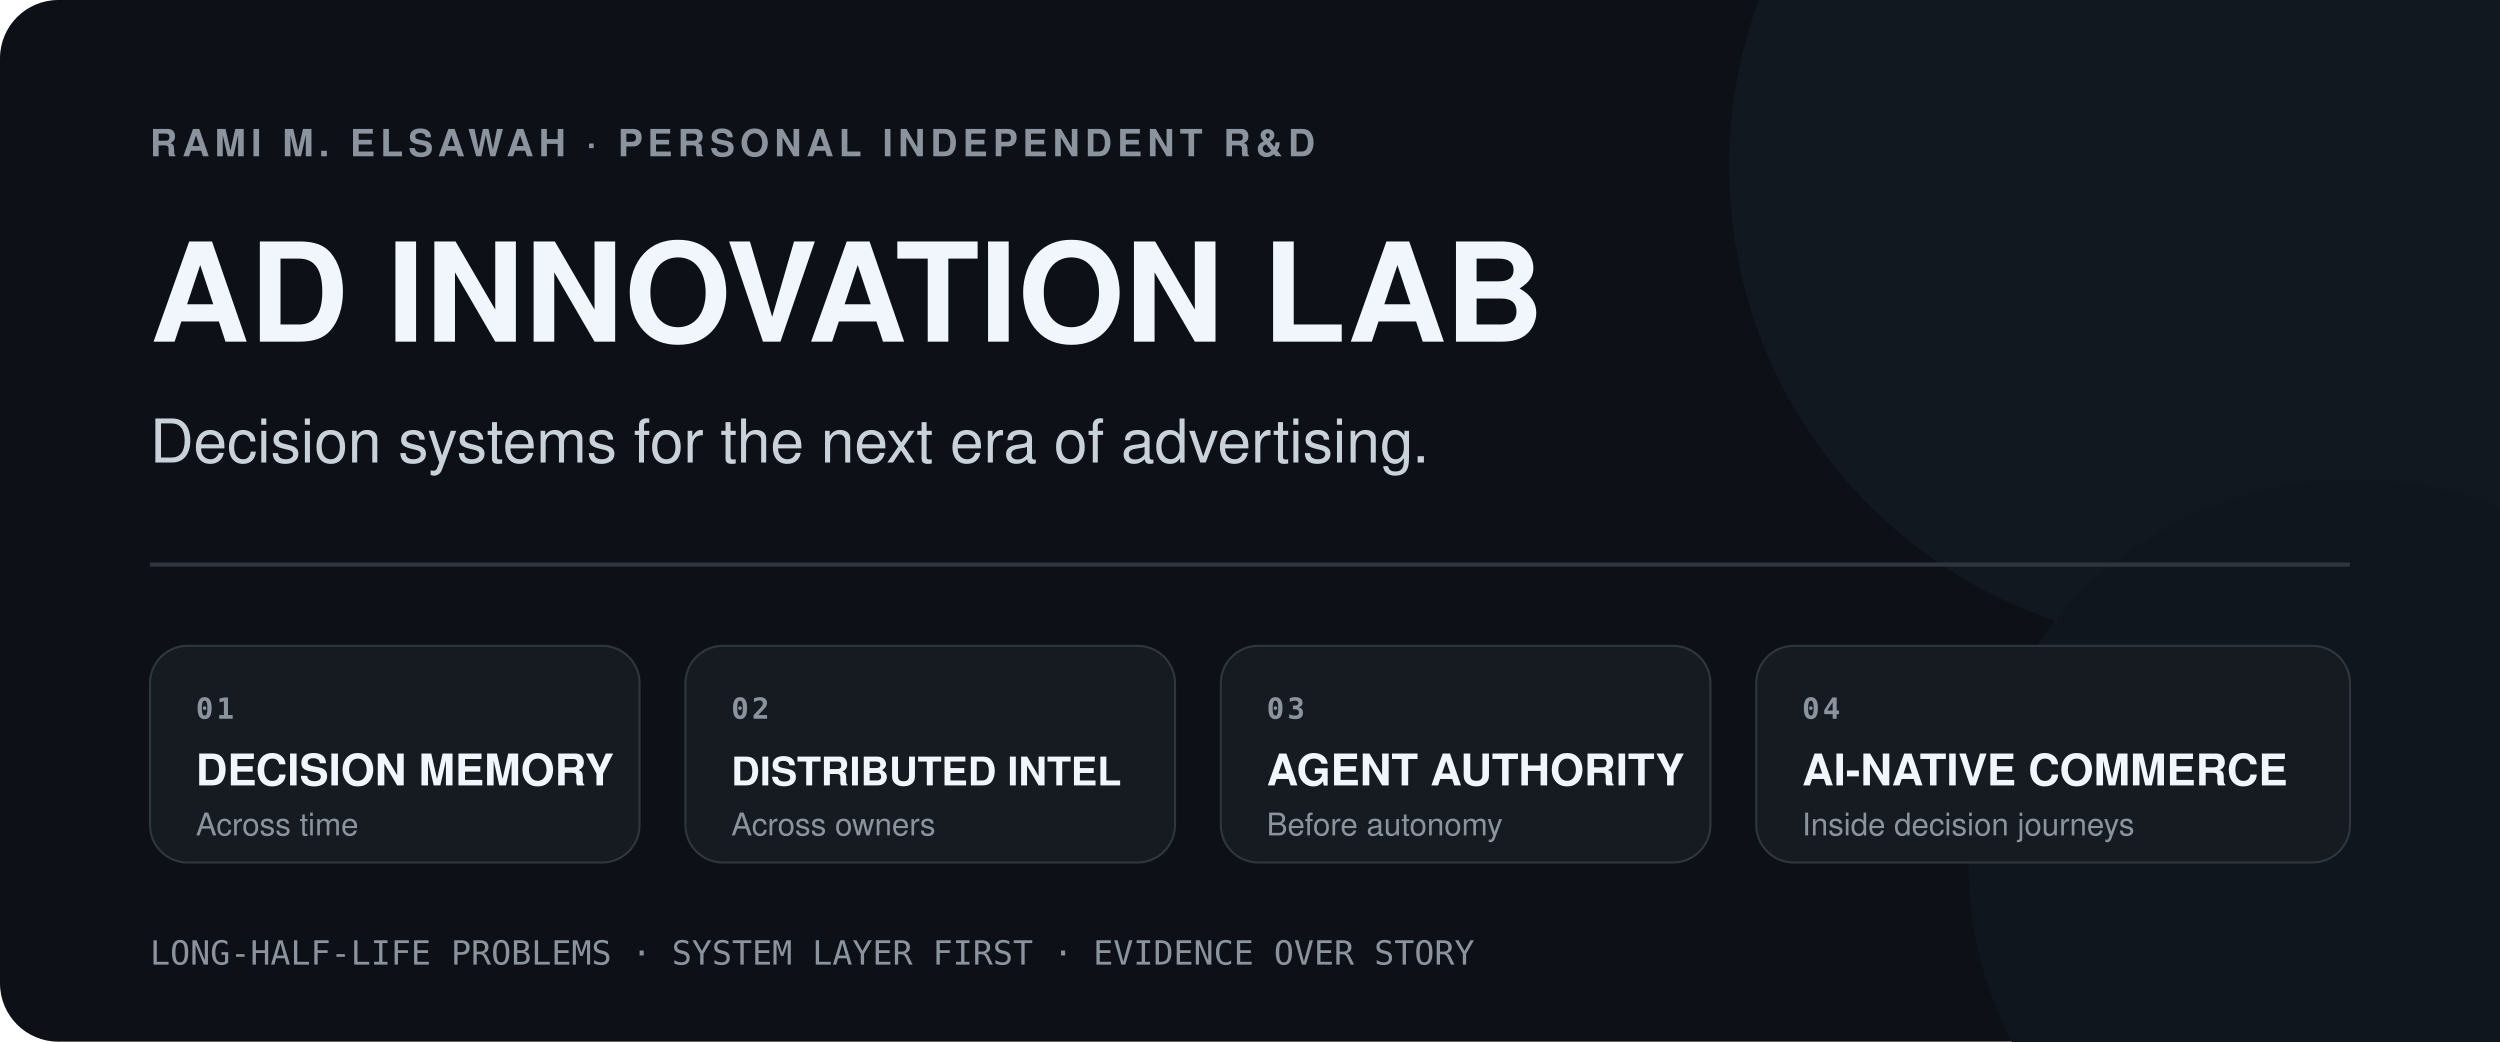
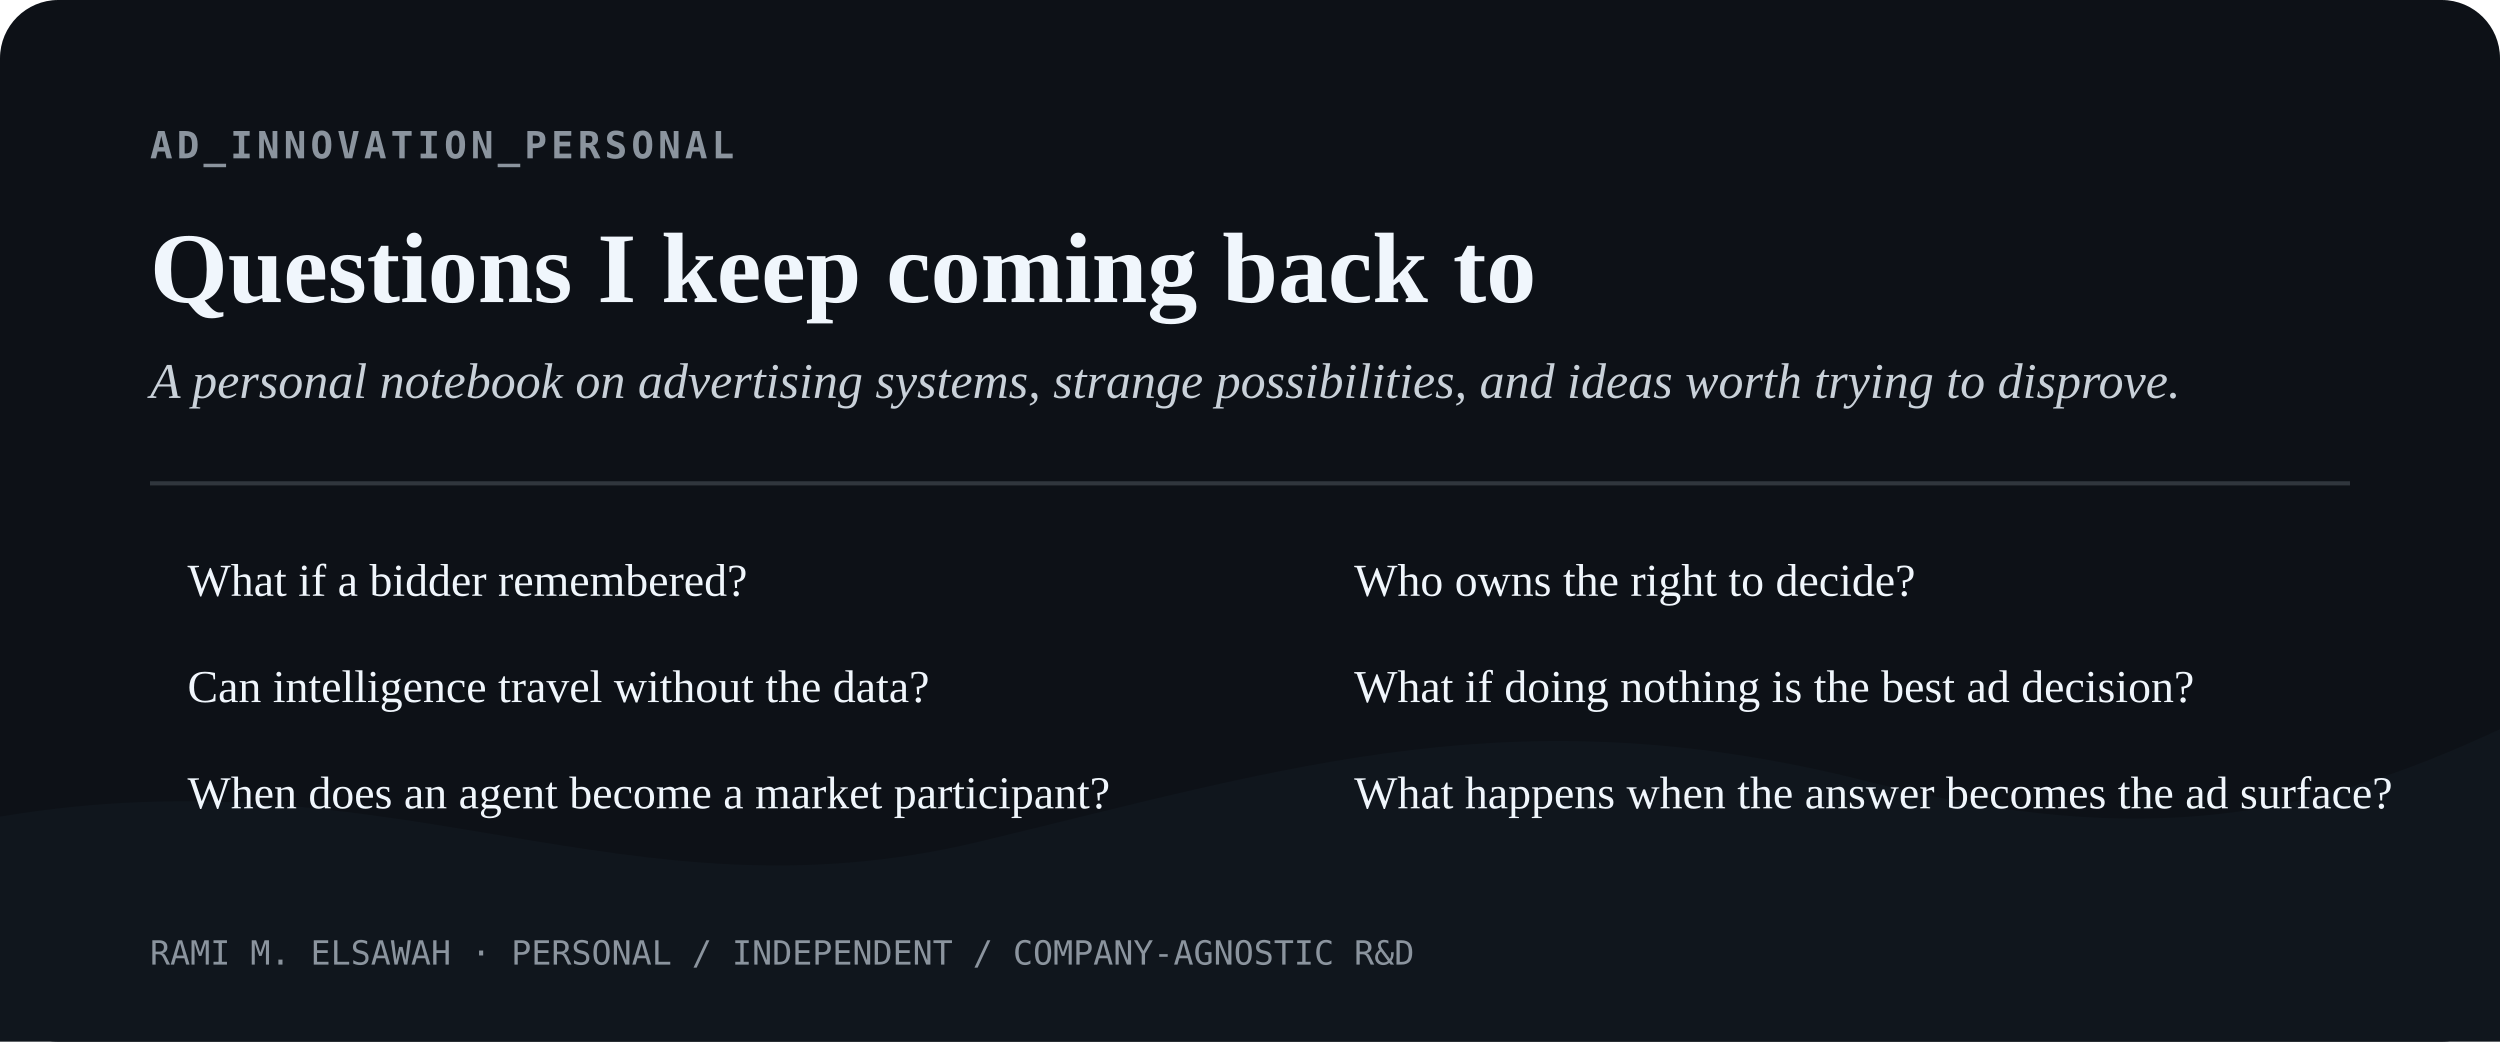
<svg xmlns="http://www.w3.org/2000/svg" width="1200" height="500" viewBox="0 0 1200 500" role="img" aria-labelledby="title desc">
  <rect width="1200" height="500" rx="28" fill="#0d1117" />
-   <circle cx="1060" cy="80" r="230" fill="#111820" />
-   <circle cx="1130" cy="415" r="185" fill="#10161d" />
-   <text x="72" y="75" fill="#8b949e" font-family="-apple-system,BlinkMacSystemFont,Segoe UI,Helvetica,Arial,sans-serif" font-size="18" font-weight="700" letter-spacing="2.5">RAMI M. ELSAWAH · PERSONAL INDEPENDENT R&amp;D</text>
-   <text x="72" y="164" fill="#f0f6fc" font-family="-apple-system,BlinkMacSystemFont,Segoe UI,Helvetica,Arial,sans-serif" font-size="66" font-weight="800">AD INNOVATION LAB</text>
-   <text x="72" y="222" fill="#c9d1d9" font-family="-apple-system,BlinkMacSystemFont,Segoe UI,Helvetica,Arial,sans-serif" font-size="29">Decision systems for the next era of advertising.</text>
-   <line x1="72" y1="271" x2="1128" y2="271" stroke="#30363d" stroke-width="2" />
-   <rect x="72" y="310" width="235" height="104" rx="18" fill="#161b22" stroke="#30363d" />
-   <text x="94" y="345" fill="#8b949e" font-family="ui-monospace,SFMono-Regular,Menlo,Monaco,Consolas,monospace" font-size="14" font-weight="700" letter-spacing="1.5">01</text>
-   <text x="94" y="377" fill="#f0f6fc" font-family="-apple-system,BlinkMacSystemFont,Segoe UI,Helvetica,Arial,sans-serif" font-size="21" font-weight="700">DECISION MEMORY</text>
-   <text x="94" y="401" fill="#8b949e" font-family="-apple-system,BlinkMacSystemFont,Segoe UI,Helvetica,Arial,sans-serif" font-size="15">Across time</text>
-   <rect x="329" y="310" width="235" height="104" rx="18" fill="#161b22" stroke="#30363d" />
-   <text x="351" y="345" fill="#8b949e" font-family="ui-monospace,SFMono-Regular,Menlo,Monaco,Consolas,monospace" font-size="14" font-weight="700" letter-spacing="1.5">02</text>
-   <text x="351" y="377" fill="#f0f6fc" font-family="-apple-system,BlinkMacSystemFont,Segoe UI,Helvetica,Arial,sans-serif" font-size="19" font-weight="700">DISTRIBUTED INTEL</text>
-   <text x="351" y="401" fill="#8b949e" font-family="-apple-system,BlinkMacSystemFont,Segoe UI,Helvetica,Arial,sans-serif" font-size="15">Across owners</text>
-   <rect x="586" y="310" width="235" height="104" rx="18" fill="#161b22" stroke="#30363d" />
-   <text x="608" y="345" fill="#8b949e" font-family="ui-monospace,SFMono-Regular,Menlo,Monaco,Consolas,monospace" font-size="14" font-weight="700" letter-spacing="1.5">03</text>
-   <text x="608" y="377" fill="#f0f6fc" font-family="-apple-system,BlinkMacSystemFont,Segoe UI,Helvetica,Arial,sans-serif" font-size="21" font-weight="700">AGENT AUTHORITY</text>
-   <text x="608" y="401" fill="#8b949e" font-family="-apple-system,BlinkMacSystemFont,Segoe UI,Helvetica,Arial,sans-serif" font-size="15">Before autonomy</text>
-   <rect x="843" y="310" width="285" height="104" rx="18" fill="#161b22" stroke="#30363d" />
-   <text x="865" y="345" fill="#8b949e" font-family="ui-monospace,SFMono-Regular,Menlo,Monaco,Consolas,monospace" font-size="14" font-weight="700" letter-spacing="1.5">04</text>
-   <text x="865" y="377" fill="#f0f6fc" font-family="-apple-system,BlinkMacSystemFont,Segoe UI,Helvetica,Arial,sans-serif" font-size="21" font-weight="700">AI-NATIVE COMMERCE</text>
-   <text x="865" y="401" fill="#8b949e" font-family="-apple-system,BlinkMacSystemFont,Segoe UI,Helvetica,Arial,sans-serif" font-size="15">Inside decision journeys</text>
-   <text x="72" y="463" fill="#8b949e" font-family="ui-monospace,SFMono-Regular,Menlo,Monaco,Consolas,monospace" font-size="16">LONG-HALF-LIFE PROBLEMS · SYSTEM LAYER FIRST · EVIDENCE OVER STORY</text>
+   <path d="M0 392 C190 360 300 445 470 404 C620 368 730 332 900 376 C1030 408 1110 392 1200 350 L1200 500 L0 500 Z" fill="#10161d" />
+   <text x="72" y="76" fill="#8b949e" font-family="ui-monospace,SFMono-Regular,Menlo,Monaco,Consolas,monospace" font-size="18" font-weight="700" letter-spacing="2">AD_INNOVATION_PERSONAL</text>
+   <text x="72" y="145" fill="#f0f6fc" font-family="Georgia,Times New Roman,serif" font-size="48" font-weight="700">Questions I keep coming back to</text>
+   <text x="72" y="191" fill="#c9d1d9" font-family="Georgia,Times New Roman,serif" font-size="24" font-style="italic">A personal notebook on advertising systems, strange possibilities, and ideas worth trying to disprove.</text>
+   <line x1="72" y1="232" x2="1128" y2="232" stroke="#30363d" stroke-width="2" />
+   <text x="90" y="286" fill="#f0f6fc" font-family="Georgia,Times New Roman,serif" font-size="22">What if a bidder remembered?</text>
+   <text x="650" y="286" fill="#f0f6fc" font-family="Georgia,Times New Roman,serif" font-size="22">Who owns the right to decide?</text>
+   <text x="90" y="337" fill="#f0f6fc" font-family="Georgia,Times New Roman,serif" font-size="22">Can intelligence travel without the data?</text>
+   <text x="650" y="337" fill="#f0f6fc" font-family="Georgia,Times New Roman,serif" font-size="22">What if doing nothing is the best ad decision?</text>
+   <text x="90" y="388" fill="#f0f6fc" font-family="Georgia,Times New Roman,serif" font-size="22">When does an agent become a market participant?</text>
+   <text x="650" y="388" fill="#f0f6fc" font-family="Georgia,Times New Roman,serif" font-size="22">What happens when the answer becomes the ad surface?</text>
+   <text x="72" y="463" fill="#8b949e" font-family="ui-monospace,SFMono-Regular,Menlo,Monaco,Consolas,monospace" font-size="16">RAMI M. ELSAWAH · PERSONAL / INDEPENDENT / COMPANY-AGNOSTIC R&amp;D</text>
</svg>
